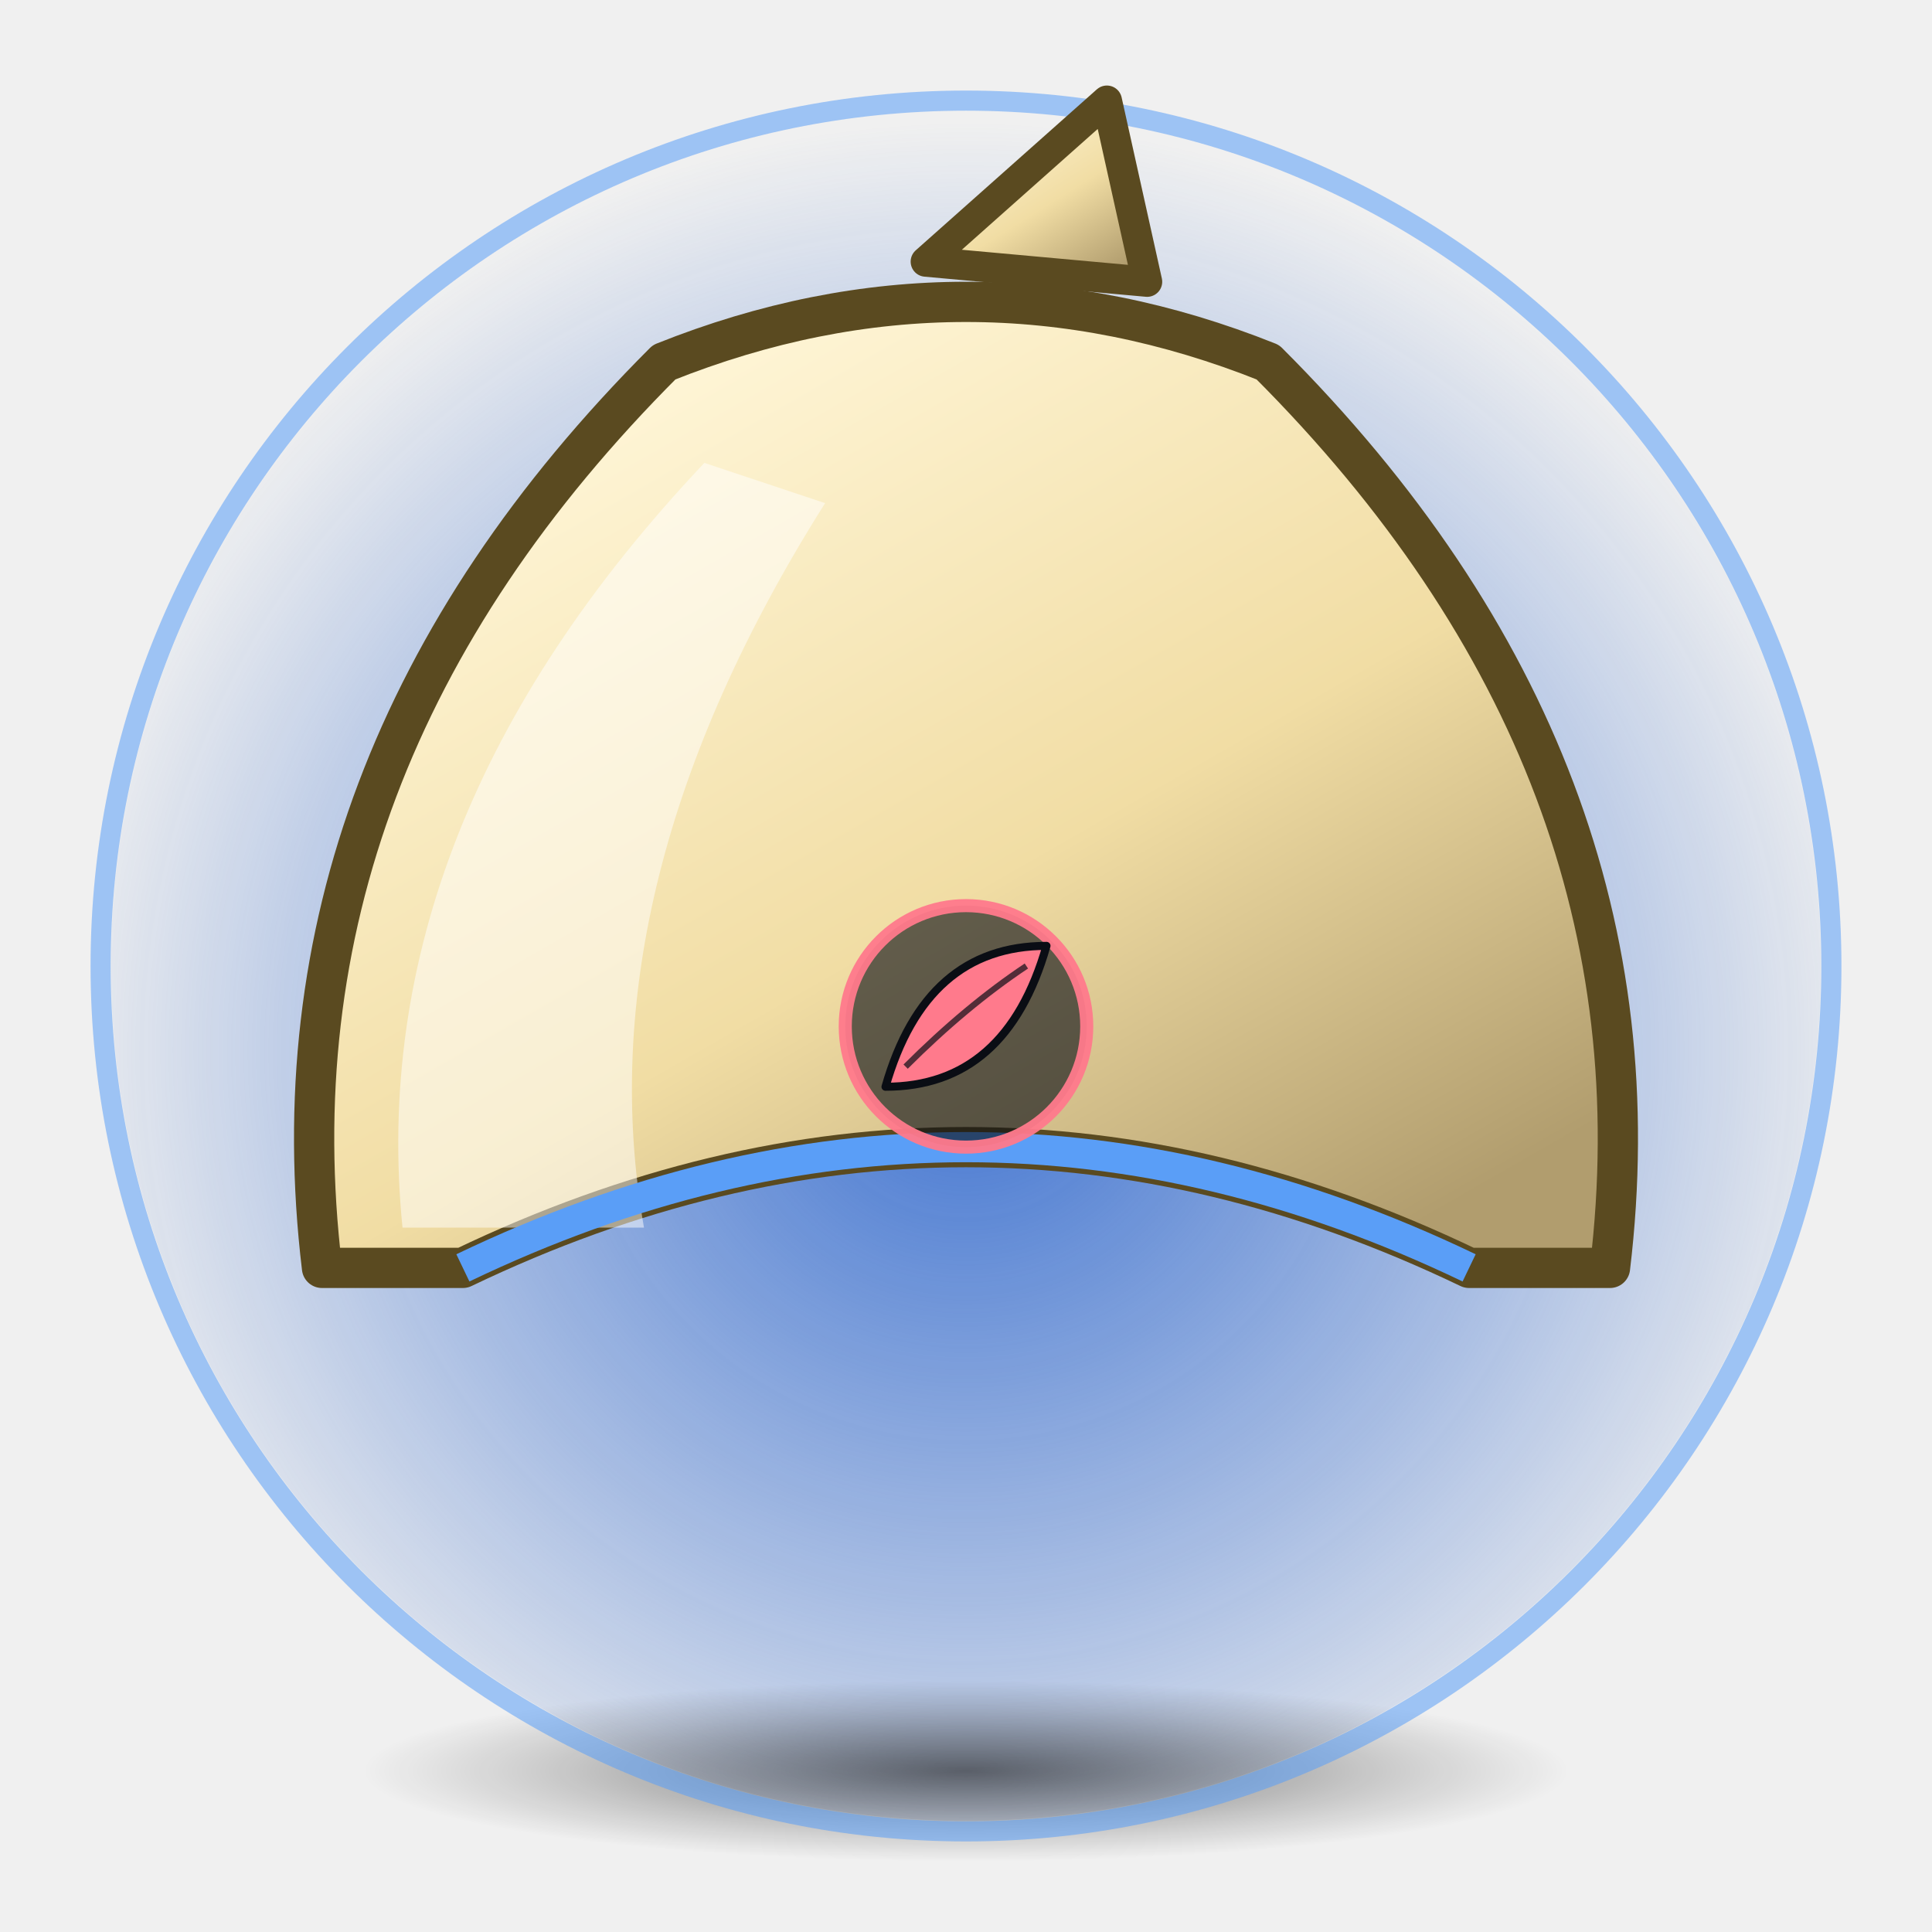
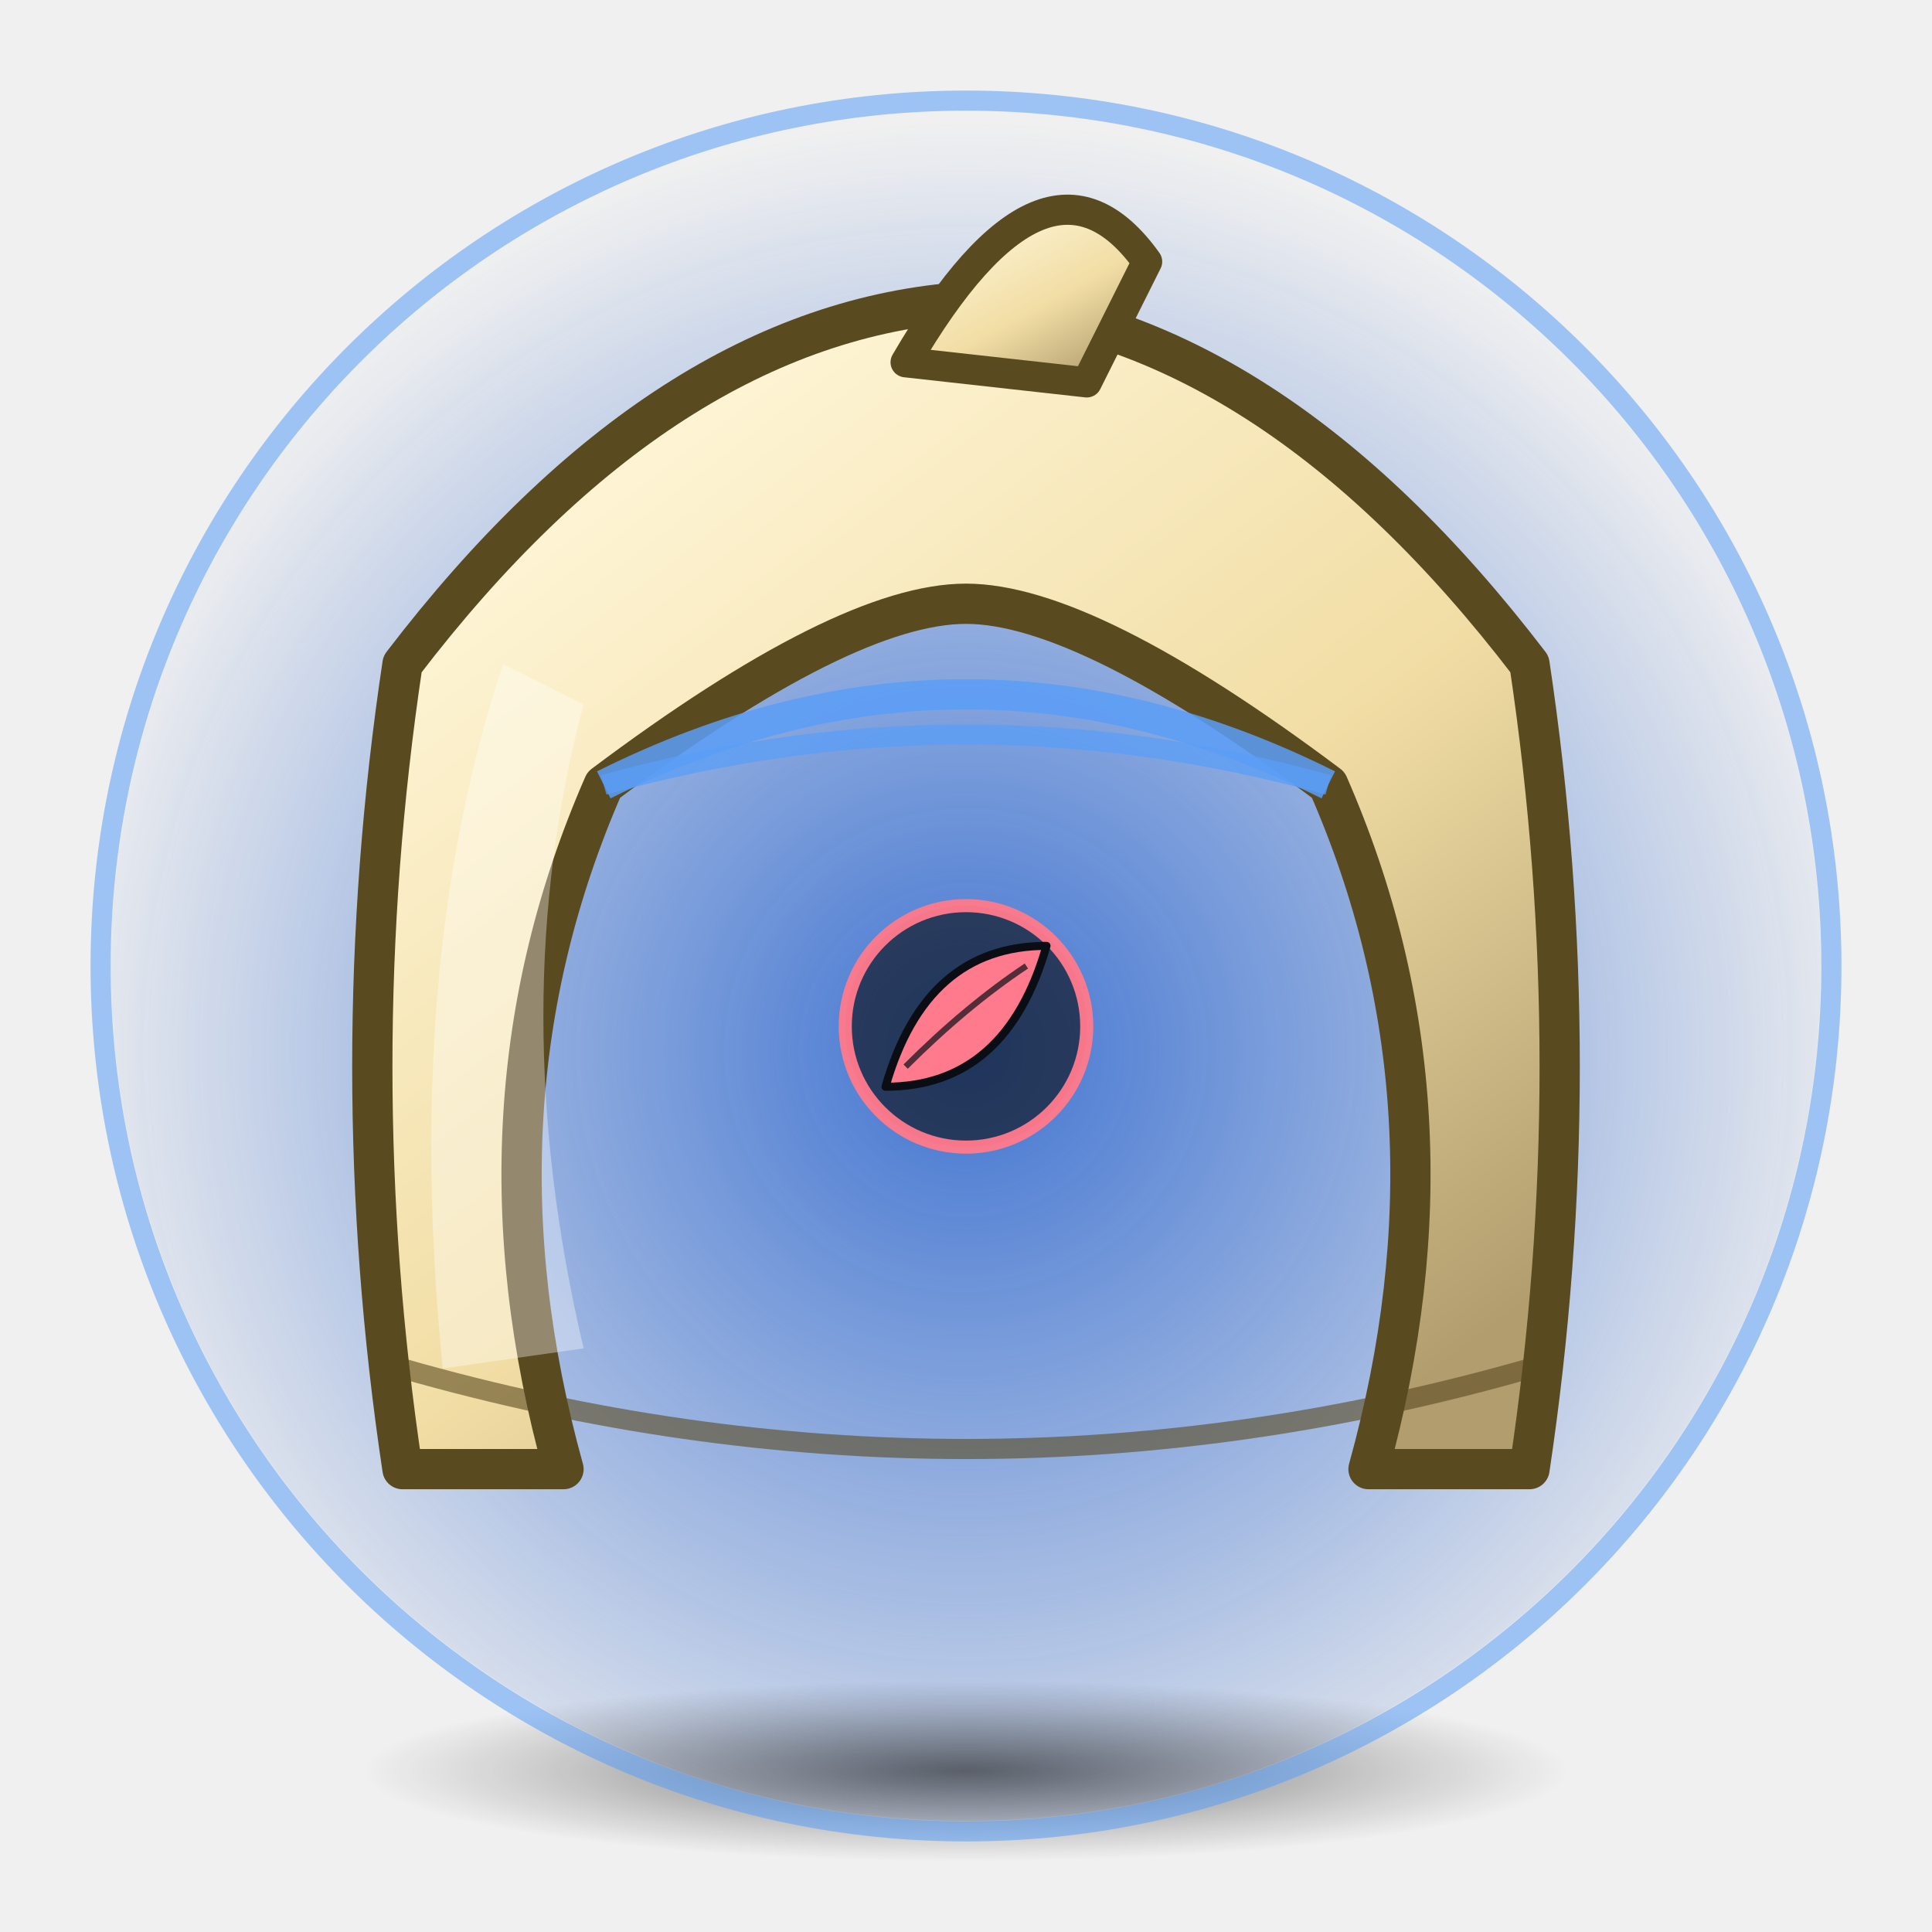
<svg xmlns="http://www.w3.org/2000/svg" viewBox="0 0 192 192" width="192" height="192" shape-rendering="geometricPrecision">
  <defs>
    <filter id="gk-shadow-soft" x="-30%" y="-30%" width="160%" height="160%">
      <feGaussianBlur in="SourceAlpha" stdDeviation="3" />
      <feOffset dx="0" dy="3" result="b" />
      <feComponentTransfer>
        <feFuncA type="linear" slope="0.55" />
      </feComponentTransfer>
      <feMerge>
        <feMergeNode />
        <feMergeNode in="SourceGraphic" />
      </feMerge>
    </filter>
    <filter id="gk-bevel" x="-10%" y="-10%" width="120%" height="120%">
      <feGaussianBlur in="SourceAlpha" stdDeviation="2" result="blur" />
      <feSpecularLighting in="blur" surfaceScale="3" specularConstant="0.6" specularExponent="20" lighting-color="#ffffff" result="spec">
        <feDistantLight azimuth="135" elevation="55" />
      </feSpecularLighting>
      <feComposite in="spec" in2="SourceAlpha" operator="in" result="specMasked" />
      <feComposite in="SourceGraphic" in2="specMasked" operator="arithmetic" k1="0" k2="1" k3="1" k4="0" />
    </filter>
    <linearGradient id="gk-gloss" x1="0" y1="0" x2="0.7" y2="0.9">
      <stop offset="0" stop-color="#FFFFFF" stop-opacity="0.85" />
      <stop offset="0.55" stop-color="#FFFFFF" stop-opacity="0.18" />
      <stop offset="1" stop-color="#FFFFFF" stop-opacity="0" />
    </linearGradient>
    <radialGradient id="gk-contact-shadow" cx="0.5" cy="0.5" r="0.5">
      <stop offset="0" stop-color="#000000" stop-opacity="0.55" />
      <stop offset="0.7" stop-color="#000000" stop-opacity="0.15" />
      <stop offset="1" stop-color="#000000" stop-opacity="0" />
    </radialGradient>
    <linearGradient id="gk-grad-wood" x1="0.2" y1="0.1" x2="0.85" y2="0.95">
      <stop offset="0" stop-color="#C99560" />
      <stop offset="0.55" stop-color="#A06A36" />
      <stop offset="1" stop-color="#6E4621" />
    </linearGradient>
    <radialGradient id="gk-rgrad-wood" cx="0.35" cy="0.25" r="0.85">
      <stop offset="0" stop-color="#C99560" />
      <stop offset="0.55" stop-color="#A06A36" />
      <stop offset="1" stop-color="#6E4621" />
    </radialGradient>
    <linearGradient id="gk-grad-stone" x1="0.2" y1="0.1" x2="0.85" y2="0.95">
      <stop offset="0" stop-color="#C9CCD4" />
      <stop offset="0.55" stop-color="#9298A4" />
      <stop offset="1" stop-color="#5E6471" />
    </linearGradient>
    <radialGradient id="gk-rgrad-stone" cx="0.35" cy="0.25" r="0.85">
      <stop offset="0" stop-color="#C9CCD4" />
      <stop offset="0.55" stop-color="#9298A4" />
      <stop offset="1" stop-color="#5E6471" />
    </radialGradient>
    <linearGradient id="gk-grad-brick" x1="0.2" y1="0.1" x2="0.85" y2="0.95">
      <stop offset="0" stop-color="#CE684D" />
      <stop offset="0.55" stop-color="#9C4231" />
      <stop offset="1" stop-color="#6A2618" />
    </linearGradient>
    <radialGradient id="gk-rgrad-brick" cx="0.35" cy="0.25" r="0.85">
      <stop offset="0" stop-color="#CE684D" />
      <stop offset="0.55" stop-color="#9C4231" />
      <stop offset="1" stop-color="#6A2618" />
    </radialGradient>
    <linearGradient id="gk-grad-thatch" x1="0.2" y1="0.1" x2="0.85" y2="0.95">
      <stop offset="0" stop-color="#E3B563" />
      <stop offset="0.55" stop-color="#B0832F" />
      <stop offset="1" stop-color="#79581B" />
    </linearGradient>
    <radialGradient id="gk-rgrad-thatch" cx="0.35" cy="0.25" r="0.85">
      <stop offset="0" stop-color="#E3B563" />
      <stop offset="0.55" stop-color="#B0832F" />
      <stop offset="1" stop-color="#79581B" />
    </radialGradient>
    <linearGradient id="gk-grad-steel" x1="0.2" y1="0.1" x2="0.85" y2="0.95">
      <stop offset="0" stop-color="#A0B0BE" />
      <stop offset="0.55" stop-color="#6F8190" />
      <stop offset="1" stop-color="#3F4D5A" />
    </linearGradient>
    <radialGradient id="gk-rgrad-steel" cx="0.35" cy="0.25" r="0.85">
      <stop offset="0" stop-color="#A0B0BE" />
      <stop offset="0.55" stop-color="#6F8190" />
      <stop offset="1" stop-color="#3F4D5A" />
    </radialGradient>
    <linearGradient id="gk-grad-iron" x1="0.2" y1="0.1" x2="0.85" y2="0.95">
      <stop offset="0" stop-color="#6B7080" />
      <stop offset="0.55" stop-color="#43485A" />
      <stop offset="1" stop-color="#21253A" />
    </linearGradient>
    <radialGradient id="gk-rgrad-iron" cx="0.35" cy="0.25" r="0.85">
      <stop offset="0" stop-color="#6B7080" />
      <stop offset="0.55" stop-color="#43485A" />
      <stop offset="1" stop-color="#21253A" />
    </radialGradient>
    <linearGradient id="gk-grad-copper" x1="0.2" y1="0.1" x2="0.85" y2="0.95">
      <stop offset="0" stop-color="#E2A172" />
      <stop offset="0.55" stop-color="#B36839" />
      <stop offset="1" stop-color="#7A3F1B" />
    </linearGradient>
    <radialGradient id="gk-rgrad-copper" cx="0.35" cy="0.25" r="0.85">
      <stop offset="0" stop-color="#E2A172" />
      <stop offset="0.55" stop-color="#B36839" />
      <stop offset="1" stop-color="#7A3F1B" />
    </radialGradient>
    <linearGradient id="gk-grad-gold" x1="0.2" y1="0.1" x2="0.85" y2="0.95">
      <stop offset="0" stop-color="#FFD970" />
      <stop offset="0.55" stop-color="#E5AC1F" />
      <stop offset="1" stop-color="#9F7505" />
    </linearGradient>
    <radialGradient id="gk-rgrad-gold" cx="0.35" cy="0.25" r="0.85">
      <stop offset="0" stop-color="#FFD970" />
      <stop offset="0.55" stop-color="#E5AC1F" />
      <stop offset="1" stop-color="#9F7505" />
    </radialGradient>
    <linearGradient id="gk-grad-ruby" x1="0.2" y1="0.1" x2="0.85" y2="0.95">
      <stop offset="0" stop-color="#FF7A8C" />
      <stop offset="0.55" stop-color="#D62E48" />
      <stop offset="1" stop-color="#8C1428" />
    </linearGradient>
    <radialGradient id="gk-rgrad-ruby" cx="0.35" cy="0.25" r="0.85">
      <stop offset="0" stop-color="#FF7A8C" />
      <stop offset="0.55" stop-color="#D62E48" />
      <stop offset="1" stop-color="#8C1428" />
    </radialGradient>
    <linearGradient id="gk-grad-emerald" x1="0.2" y1="0.1" x2="0.85" y2="0.95">
      <stop offset="0" stop-color="#5BDD96" />
      <stop offset="0.55" stop-color="#1FA561" />
      <stop offset="1" stop-color="#0E6C3D" />
    </linearGradient>
    <radialGradient id="gk-rgrad-emerald" cx="0.35" cy="0.25" r="0.85">
      <stop offset="0" stop-color="#5BDD96" />
      <stop offset="0.55" stop-color="#1FA561" />
      <stop offset="1" stop-color="#0E6C3D" />
    </radialGradient>
    <linearGradient id="gk-grad-sapphire" x1="0.2" y1="0.1" x2="0.85" y2="0.95">
      <stop offset="0" stop-color="#5A9EF7" />
      <stop offset="0.55" stop-color="#235FCB" />
      <stop offset="1" stop-color="#103480" />
    </linearGradient>
    <radialGradient id="gk-rgrad-sapphire" cx="0.35" cy="0.25" r="0.85">
      <stop offset="0" stop-color="#5A9EF7" />
      <stop offset="0.55" stop-color="#235FCB" />
      <stop offset="1" stop-color="#103480" />
    </radialGradient>
    <linearGradient id="gk-grad-amethyst" x1="0.2" y1="0.1" x2="0.85" y2="0.95">
      <stop offset="0" stop-color="#B581FF" />
      <stop offset="0.55" stop-color="#7E47D6" />
      <stop offset="1" stop-color="#4C2289" />
    </linearGradient>
    <radialGradient id="gk-rgrad-amethyst" cx="0.35" cy="0.25" r="0.85">
      <stop offset="0" stop-color="#B581FF" />
      <stop offset="0.55" stop-color="#7E47D6" />
      <stop offset="1" stop-color="#4C2289" />
    </radialGradient>
    <linearGradient id="gk-grad-leaf" x1="0.2" y1="0.1" x2="0.85" y2="0.95">
      <stop offset="0" stop-color="#7BD15A" />
      <stop offset="0.55" stop-color="#3D9226" />
      <stop offset="1" stop-color="#1F5712" />
    </linearGradient>
    <radialGradient id="gk-rgrad-leaf" cx="0.35" cy="0.25" r="0.85">
      <stop offset="0" stop-color="#7BD15A" />
      <stop offset="0.55" stop-color="#3D9226" />
      <stop offset="1" stop-color="#1F5712" />
    </radialGradient>
    <linearGradient id="gk-grad-sky" x1="0.2" y1="0.1" x2="0.85" y2="0.95">
      <stop offset="0" stop-color="#A8D9FF" />
      <stop offset="0.55" stop-color="#5FA8E8" />
      <stop offset="1" stop-color="#2C6BB0" />
    </linearGradient>
    <radialGradient id="gk-rgrad-sky" cx="0.35" cy="0.25" r="0.85">
      <stop offset="0" stop-color="#A8D9FF" />
      <stop offset="0.55" stop-color="#5FA8E8" />
      <stop offset="1" stop-color="#2C6BB0" />
    </radialGradient>
    <linearGradient id="gk-grad-dark" x1="0.2" y1="0.1" x2="0.85" y2="0.95">
      <stop offset="0" stop-color="#3A4250" />
      <stop offset="0.55" stop-color="#222937" />
      <stop offset="1" stop-color="#10141C" />
    </linearGradient>
    <radialGradient id="gk-rgrad-dark" cx="0.35" cy="0.25" r="0.85">
      <stop offset="0" stop-color="#3A4250" />
      <stop offset="0.55" stop-color="#222937" />
      <stop offset="1" stop-color="#10141C" />
    </radialGradient>
    <linearGradient id="gk-grad-cream" x1="0.2" y1="0.1" x2="0.85" y2="0.95">
      <stop offset="0" stop-color="#FFF6D8" />
      <stop offset="0.55" stop-color="#F1DDA4" />
      <stop offset="1" stop-color="#B19D6E" />
    </linearGradient>
    <radialGradient id="gk-rgrad-cream" cx="0.35" cy="0.25" r="0.85">
      <stop offset="0" stop-color="#FFF6D8" />
      <stop offset="0.55" stop-color="#F1DDA4" />
      <stop offset="1" stop-color="#B19D6E" />
    </radialGradient>
    <radialGradient id="gk-rarity-common" cx="0.5" cy="0.55" r="0.55">
      <stop offset="0" stop-color="#9298A4" stop-opacity="0.85" />
      <stop offset="0.6" stop-color="#9298A4" stop-opacity="0.35" />
      <stop offset="1" stop-color="#9298A4" stop-opacity="0" />
    </radialGradient>
    <radialGradient id="gk-rarity-uncommon" cx="0.5" cy="0.55" r="0.55">
      <stop offset="0" stop-color="#3D9226" stop-opacity="0.85" />
      <stop offset="0.6" stop-color="#3D9226" stop-opacity="0.35" />
      <stop offset="1" stop-color="#3D9226" stop-opacity="0" />
    </radialGradient>
    <radialGradient id="gk-rarity-rare" cx="0.5" cy="0.55" r="0.55">
      <stop offset="0" stop-color="#235FCB" stop-opacity="0.85" />
      <stop offset="0.6" stop-color="#235FCB" stop-opacity="0.35" />
      <stop offset="1" stop-color="#235FCB" stop-opacity="0" />
    </radialGradient>
    <radialGradient id="gk-rarity-epic" cx="0.5" cy="0.55" r="0.55">
      <stop offset="0" stop-color="#7E47D6" stop-opacity="0.85" />
      <stop offset="0.6" stop-color="#7E47D6" stop-opacity="0.35" />
      <stop offset="1" stop-color="#7E47D6" stop-opacity="0" />
    </radialGradient>
    <radialGradient id="gk-rarity-legendary" cx="0.5" cy="0.55" r="0.55">
      <stop offset="0" stop-color="#E5AC1F" stop-opacity="0.85" />
      <stop offset="0.6" stop-color="#E5AC1F" stop-opacity="0.35" />
      <stop offset="1" stop-color="#E5AC1F" stop-opacity="0" />
    </radialGradient>
    <radialGradient id="gk-rarity-mythic" cx="0.5" cy="0.55" r="0.55">
      <stop offset="0" stop-color="#D62E48" stop-opacity="0.85" />
      <stop offset="0.6" stop-color="#D62E48" stop-opacity="0.35" />
      <stop offset="1" stop-color="#D62E48" stop-opacity="0" />
    </radialGradient>
  </defs>
  <ellipse cx="96" cy="96" rx="84.96" ry="84.96" fill="url(#gk-rarity-rare)" />
  <ellipse cx="96" cy="176" rx="60" ry="9" fill="url(#gk-contact-shadow)" />
  <circle cx="96" cy="96" r="86" fill="none" stroke="#5A9EF7" stroke-width="2" opacity="0.55" />
-   <path d="M 32 126          Q 26 76 66 36          Q 96 24 126 36          Q 166 76 160 126          L 146 126          Q 96 102 46 126 Z" fill="url(#gk-grad-cream)" stroke="#5A4A20" stroke-width="4" stroke-linejoin="round" />
-   <path d="M 40 122 Q 36 82 70 46 L 82 50 Q 58 88 64 122 Z" fill="#FFFFFF" opacity="0.5" />
-   <path d="M 92 26 L 110 10 L 114 28 Z" fill="url(#gk-grad-cream)" stroke="#5A4A20" stroke-width="3" stroke-linejoin="round" />
-   <path d="M 46 126 Q 96 102 146 126" fill="none" stroke="#5A9EF7" stroke-width="3" />
+   <path d="M 40 146          Q 34 106 40 66          Q 66 32 96 30          Q 126 32 152 66          Q 158 106 152 146          L 136 146          Q 146 110 132 78          Q 108 60 96 60          Q 84 60 60 78          Q 46 110 56 146 Z" fill="url(#gk-grad-cream)" stroke="#5A4A20" stroke-width="4" stroke-linejoin="round" />
+   <path d="M 60 78          Q 96 60 132 78" fill="none" stroke="#5A9EF7" stroke-width="3" opacity="0.85" />
+   <path d="M 40 136 Q 96 152 152 136" fill="none" stroke="#5A4A20" stroke-width="2" opacity="0.6" />
+   <path d="M 44 136          Q 40 96 50 66          L 58 70          Q 50 100 58 134 Z" fill="#FFFFFF" opacity="0.35" />
+   <path d="M 90 36 Q 104 12 114 26 L 108 38 Z" fill="url(#gk-grad-cream)" stroke="#5A4A20" stroke-width="3" stroke-linejoin="round" />
+   <path d="M 60 78 Q 96 68 132 78" fill="none" stroke="#5A9EF7" stroke-width="2" opacity="0.75" />
  <circle cx="96" cy="102" r="12" fill="#0A0D14" opacity="0.62" />
  <circle cx="96" cy="102" r="12" fill="none" stroke="#FF7A8C" stroke-width="1.3" opacity="0.95" />
  <path d="M 88 108 Q 92 94 104 94 Q 100 108 88 108 Z" fill="#FF7A8C" stroke="#0A0D14" stroke-width="0.8" stroke-linejoin="round" />
  <path d="M 90 106 Q 96 100 102 96" fill="none" stroke="#0A0D14" stroke-width="0.6" opacity="0.7" />
</svg>
